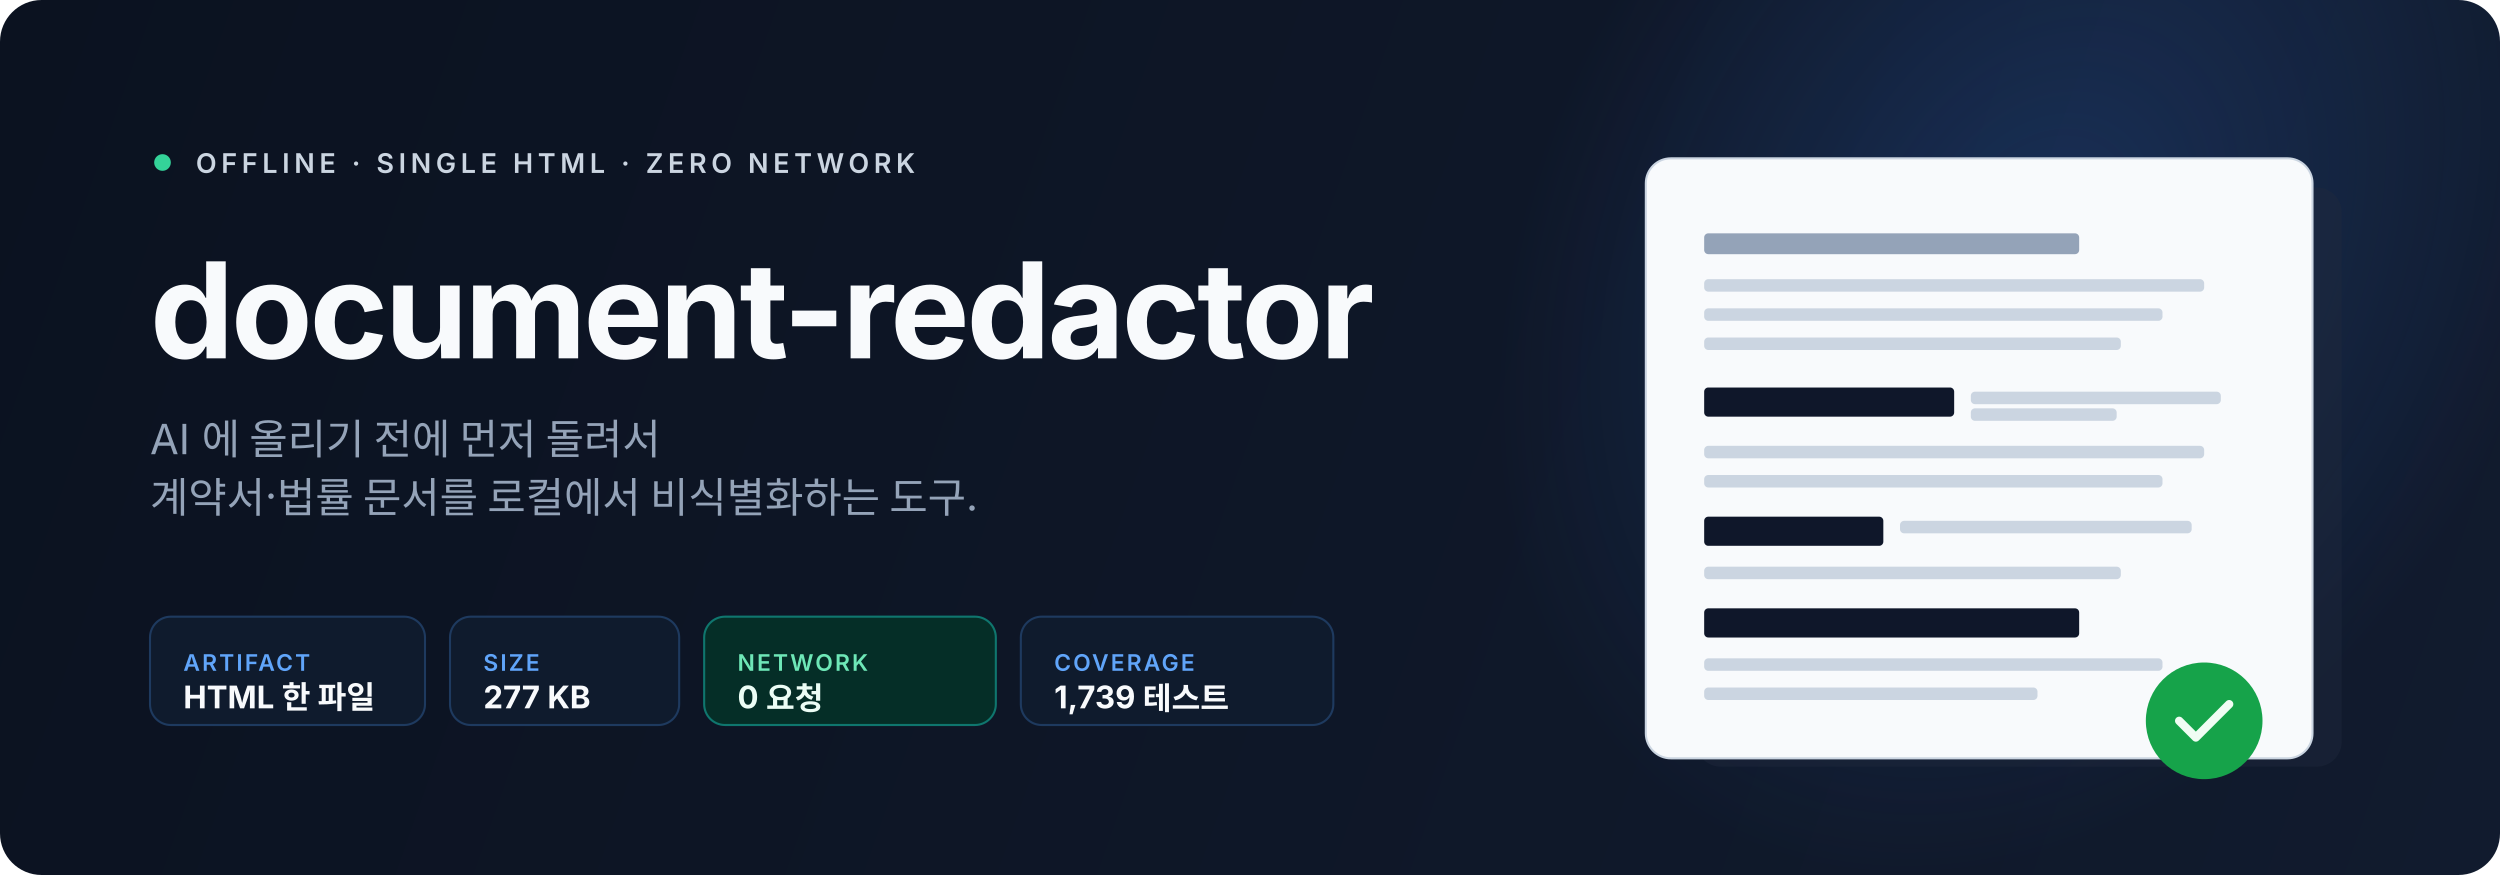
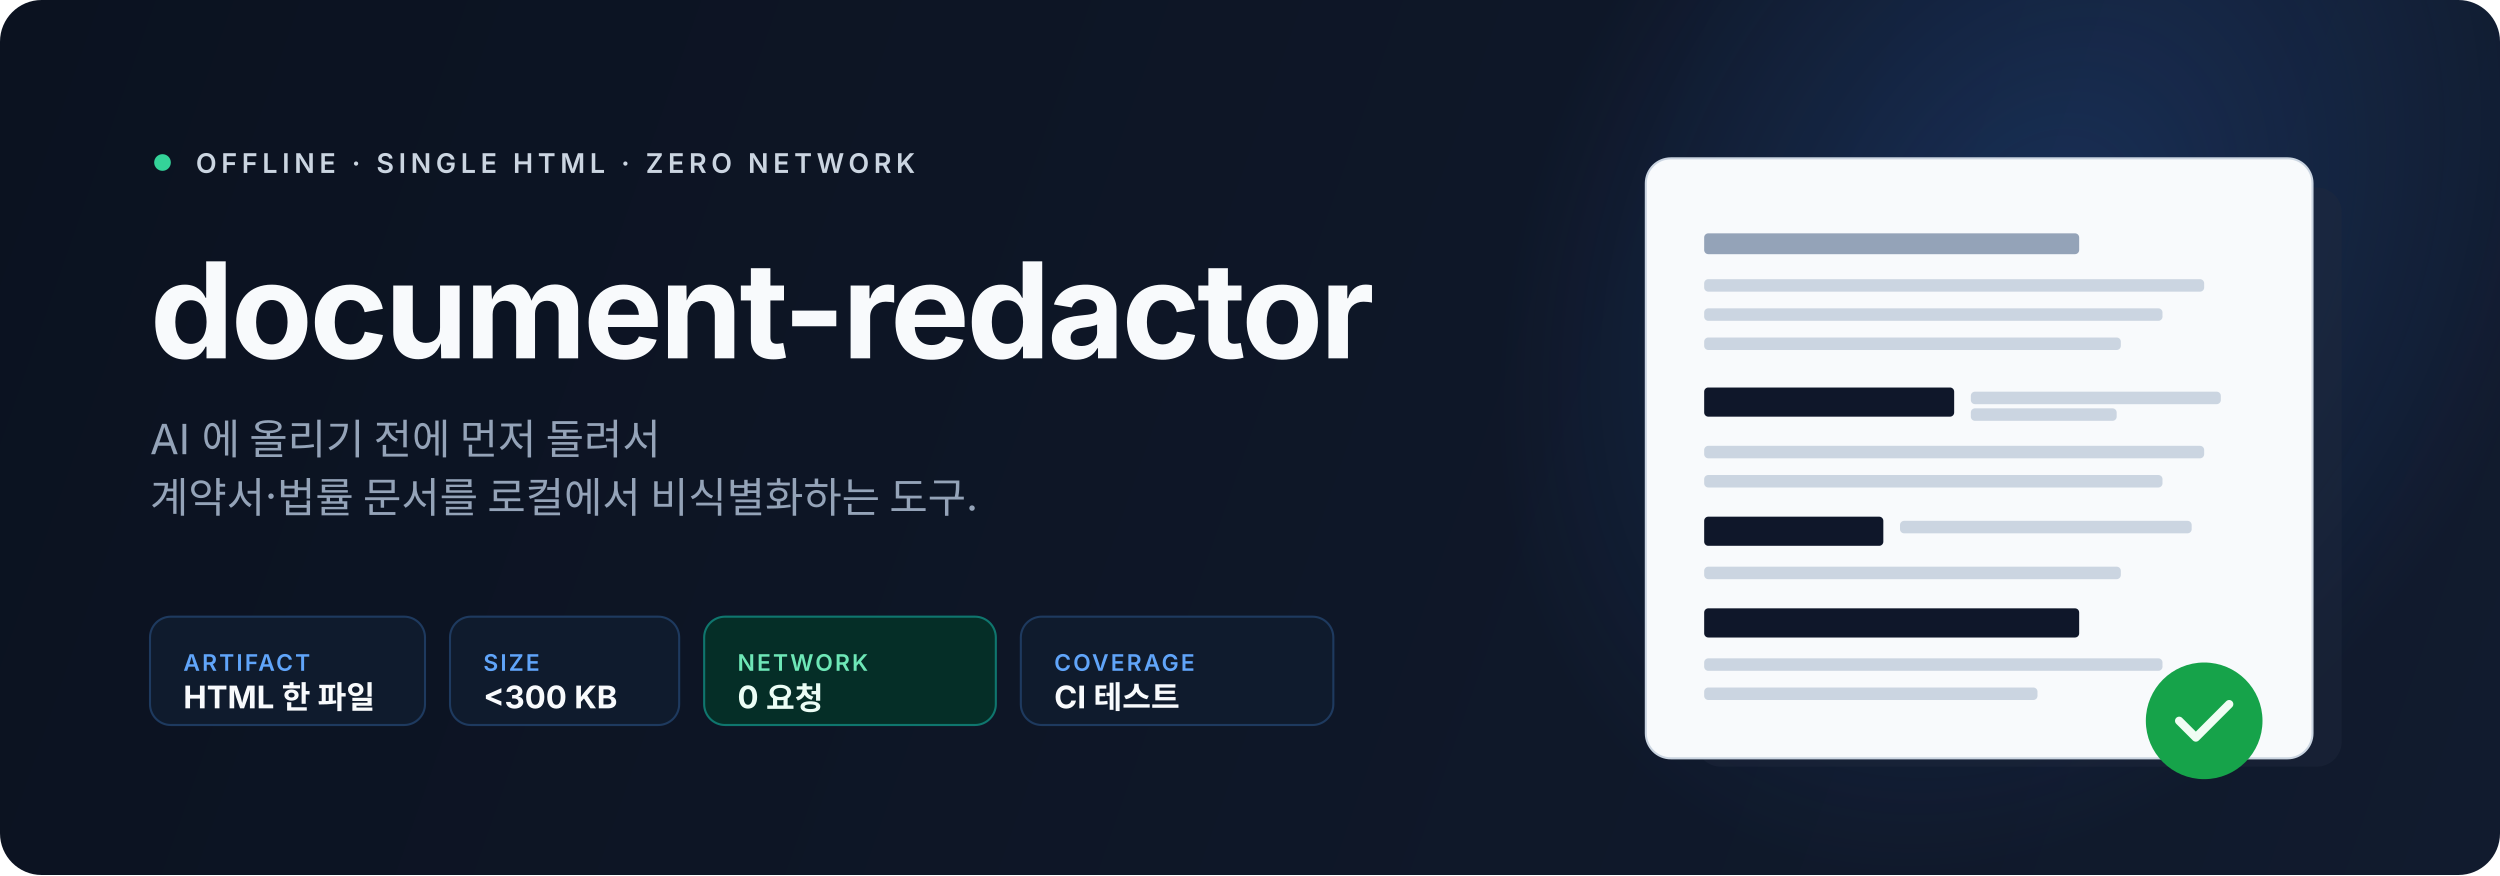
<svg xmlns="http://www.w3.org/2000/svg" width="1200" height="420" viewBox="0 0 1200 420" fill="none" role="img" aria-label="document-redactor — 오프라인 로컬 DOCX 비식별화">
  <defs>
    <linearGradient id="bgk" x1="0" y1="0" x2="1200" y2="420" gradientUnits="userSpaceOnUse">
      <stop offset="0" stop-color="#0B1220" />
      <stop offset="1" stop-color="#111B2E" />
    </linearGradient>
    <radialGradient id="glowk" cx="0" cy="0" r="1" gradientUnits="userSpaceOnUse" gradientTransform="translate(980 120) rotate(120) scale(320 240)">
      <stop stop-color="#3B82F6" stop-opacity="0.22" />
      <stop offset="1" stop-color="#3B82F6" stop-opacity="0" />
    </radialGradient>
    <linearGradient id="paperk" x1="820" y1="120" x2="1100" y2="340" gradientUnits="userSpaceOnUse">
      <stop stop-color="#F8FAFC" />
      <stop offset="1" stop-color="#E2E8F0" />
    </linearGradient>
  </defs>
  <rect width="1200" height="420" rx="20" fill="url(#bgk)" />
  <rect width="1200" height="420" rx="20" fill="url(#glowk)" />
  <g transform="translate(72 72)">
    <circle cx="6" cy="6" r="4" fill="#34D399" />
    <text x="22" y="11" fill="#CBD5E1" font-family="system-ui, -apple-system, 'Apple SD Gothic Neo', 'Noto Sans KR', sans-serif" font-size="13" letter-spacing="2.2" font-weight="600">OFFLINE  ·  SINGLE HTML  ·  ZERO NETWORK</text>
  </g>
  <text x="72" y="172" fill="#F8FAFC" font-family="system-ui, -apple-system, 'Apple SD Gothic Neo', 'Noto Sans KR', sans-serif" font-size="64" font-weight="700" letter-spacing="-1.5">document-redactor</text>
  <text x="72" y="218" fill="#94A3B8" font-family="system-ui, -apple-system, 'Apple SD Gothic Neo', 'Noto Sans KR', sans-serif" font-size="20" font-weight="400">AI 에 올리기 전에 먼저 돌려서</text>
  <text x="72" y="246" fill="#94A3B8" font-family="system-ui, -apple-system, 'Apple SD Gothic Neo', 'Noto Sans KR', sans-serif" font-size="20" font-weight="400">계약서·법률 문서를 로컬에서 비식별화하는 도구.</text>
  <g transform="translate(72 296)">
    <rect width="132" height="52" rx="10" fill="#0F1B2D" stroke="#1E3A5F" />
    <text x="16" y="26" fill="#60A5FA" font-family="system-ui, -apple-system, 'Apple SD Gothic Neo', 'Noto Sans KR', sans-serif" font-size="11" font-weight="600" letter-spacing="1">ARTIFACT</text>
    <text x="16" y="44" fill="#F8FAFC" font-family="system-ui, -apple-system, 'Apple SD Gothic Neo', 'Noto Sans KR', sans-serif" font-size="15" font-weight="700">HTML 한 파일</text>
    <g transform="translate(144 0)">
      <rect width="110" height="52" rx="10" fill="#0F1B2D" stroke="#1E3A5F" />
      <text x="16" y="26" fill="#60A5FA" font-family="system-ui, -apple-system, 'Apple SD Gothic Neo', 'Noto Sans KR', sans-serif" font-size="11" font-weight="600" letter-spacing="1">SIZE</text>
-       <text x="16" y="44" fill="#F8FAFC" font-family="system-ui, -apple-system, 'Apple SD Gothic Neo', 'Noto Sans KR', sans-serif" font-size="15" font-weight="700">277 KB</text>
+       <text x="16" y="44" fill="#F8FAFC" font-family="system-ui, -apple-system, 'Apple SD Gothic Neo', 'Noto Sans KR', sans-serif" font-size="15" font-weight="700">&lt;300 KB</text>
    </g>
    <g transform="translate(266 0)">
      <rect width="140" height="52" rx="10" fill="#052E27" stroke="#0F766E" />
      <text x="16" y="26" fill="#6EE7B7" font-family="system-ui, -apple-system, 'Apple SD Gothic Neo', 'Noto Sans KR', sans-serif" font-size="11" font-weight="600" letter-spacing="1">NETWORK</text>
      <text x="16" y="44" fill="#ECFDF5" font-family="system-ui, -apple-system, 'Apple SD Gothic Neo', 'Noto Sans KR', sans-serif" font-size="15" font-weight="700">0 요청</text>
    </g>
    <g transform="translate(418 0)">
      <rect width="150" height="52" rx="10" fill="#0F1B2D" stroke="#1E3A5F" />
      <text x="16" y="26" fill="#60A5FA" font-family="system-ui, -apple-system, 'Apple SD Gothic Neo', 'Noto Sans KR', sans-serif" font-size="11" font-weight="600" letter-spacing="1">COVERAGE</text>
-       <text x="16" y="44" fill="#F8FAFC" font-family="system-ui, -apple-system, 'Apple SD Gothic Neo', 'Noto Sans KR', sans-serif" font-size="15" font-weight="700">1,739 테스트</text>
+       <text x="16" y="44" fill="#F8FAFC" font-family="system-ui, -apple-system, 'Apple SD Gothic Neo', 'Noto Sans KR', sans-serif" font-size="15" font-weight="700">CI 테스트</text>
    </g>
  </g>
  <g transform="translate(790 76)">
    <rect x="24" y="14" width="310" height="278" rx="12" fill="#1E293B" opacity="0.45" />
    <rect width="320" height="288" rx="12" fill="url(#paperk)" stroke="#CBD5E1" />
    <rect x="28" y="36" width="180" height="10" rx="2" fill="#94A3B8" />
    <rect x="28" y="58" width="240" height="6" rx="2" fill="#CBD5E1" />
    <rect x="28" y="72" width="220" height="6" rx="2" fill="#CBD5E1" />
    <rect x="28" y="86" width="200" height="6" rx="2" fill="#CBD5E1" />
    <rect x="28" y="110" width="120" height="14" rx="2" fill="#0F172A" />
    <rect x="156" y="112" width="120" height="6" rx="2" fill="#CBD5E1" />
    <rect x="156" y="120" width="70" height="6" rx="2" fill="#CBD5E1" />
    <rect x="28" y="138" width="240" height="6" rx="2" fill="#CBD5E1" />
    <rect x="28" y="152" width="220" height="6" rx="2" fill="#CBD5E1" />
    <rect x="28" y="172" width="86" height="14" rx="2" fill="#0F172A" />
    <rect x="122" y="174" width="140" height="6" rx="2" fill="#CBD5E1" />
    <rect x="28" y="196" width="200" height="6" rx="2" fill="#CBD5E1" />
    <rect x="28" y="216" width="180" height="14" rx="2" fill="#0F172A" />
    <rect x="28" y="240" width="220" height="6" rx="2" fill="#CBD5E1" />
    <rect x="28" y="254" width="160" height="6" rx="2" fill="#CBD5E1" />
    <g transform="translate(240 242)">
      <circle cx="28" cy="28" r="28" fill="#16A34A" />
      <path d="M16 28l8 8 16-16" stroke="#F0FDF4" stroke-width="4" stroke-linecap="round" stroke-linejoin="round" fill="none" />
    </g>
  </g>
</svg>
